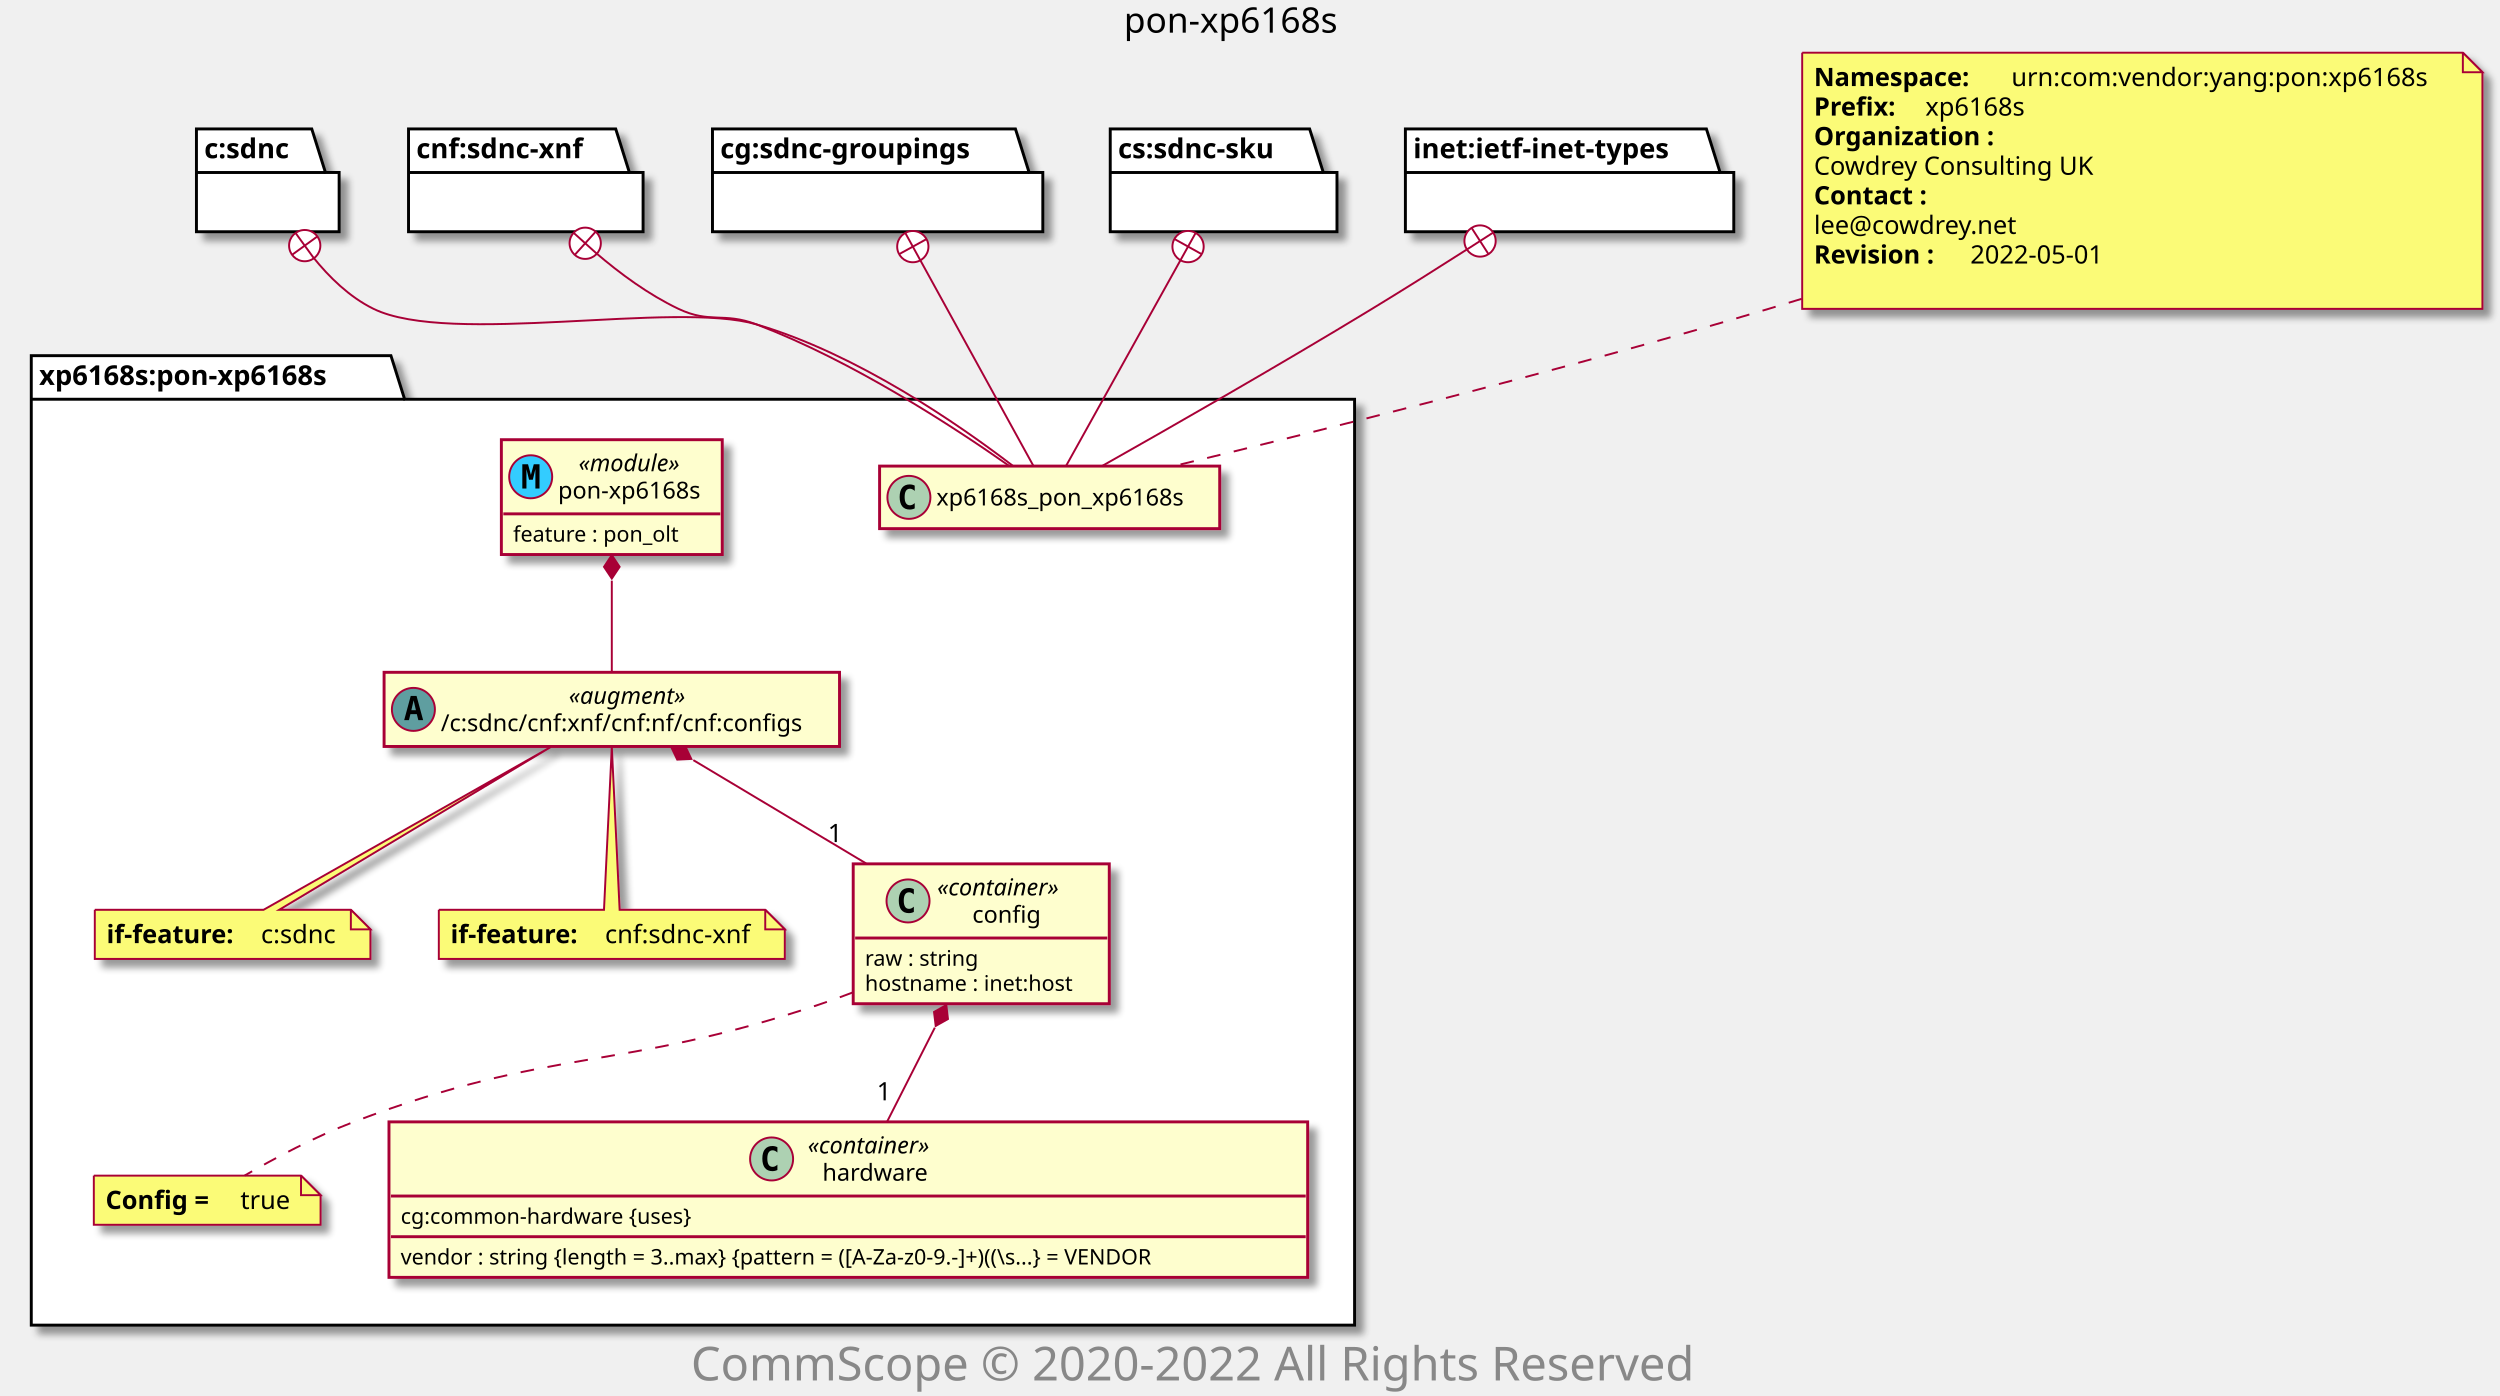
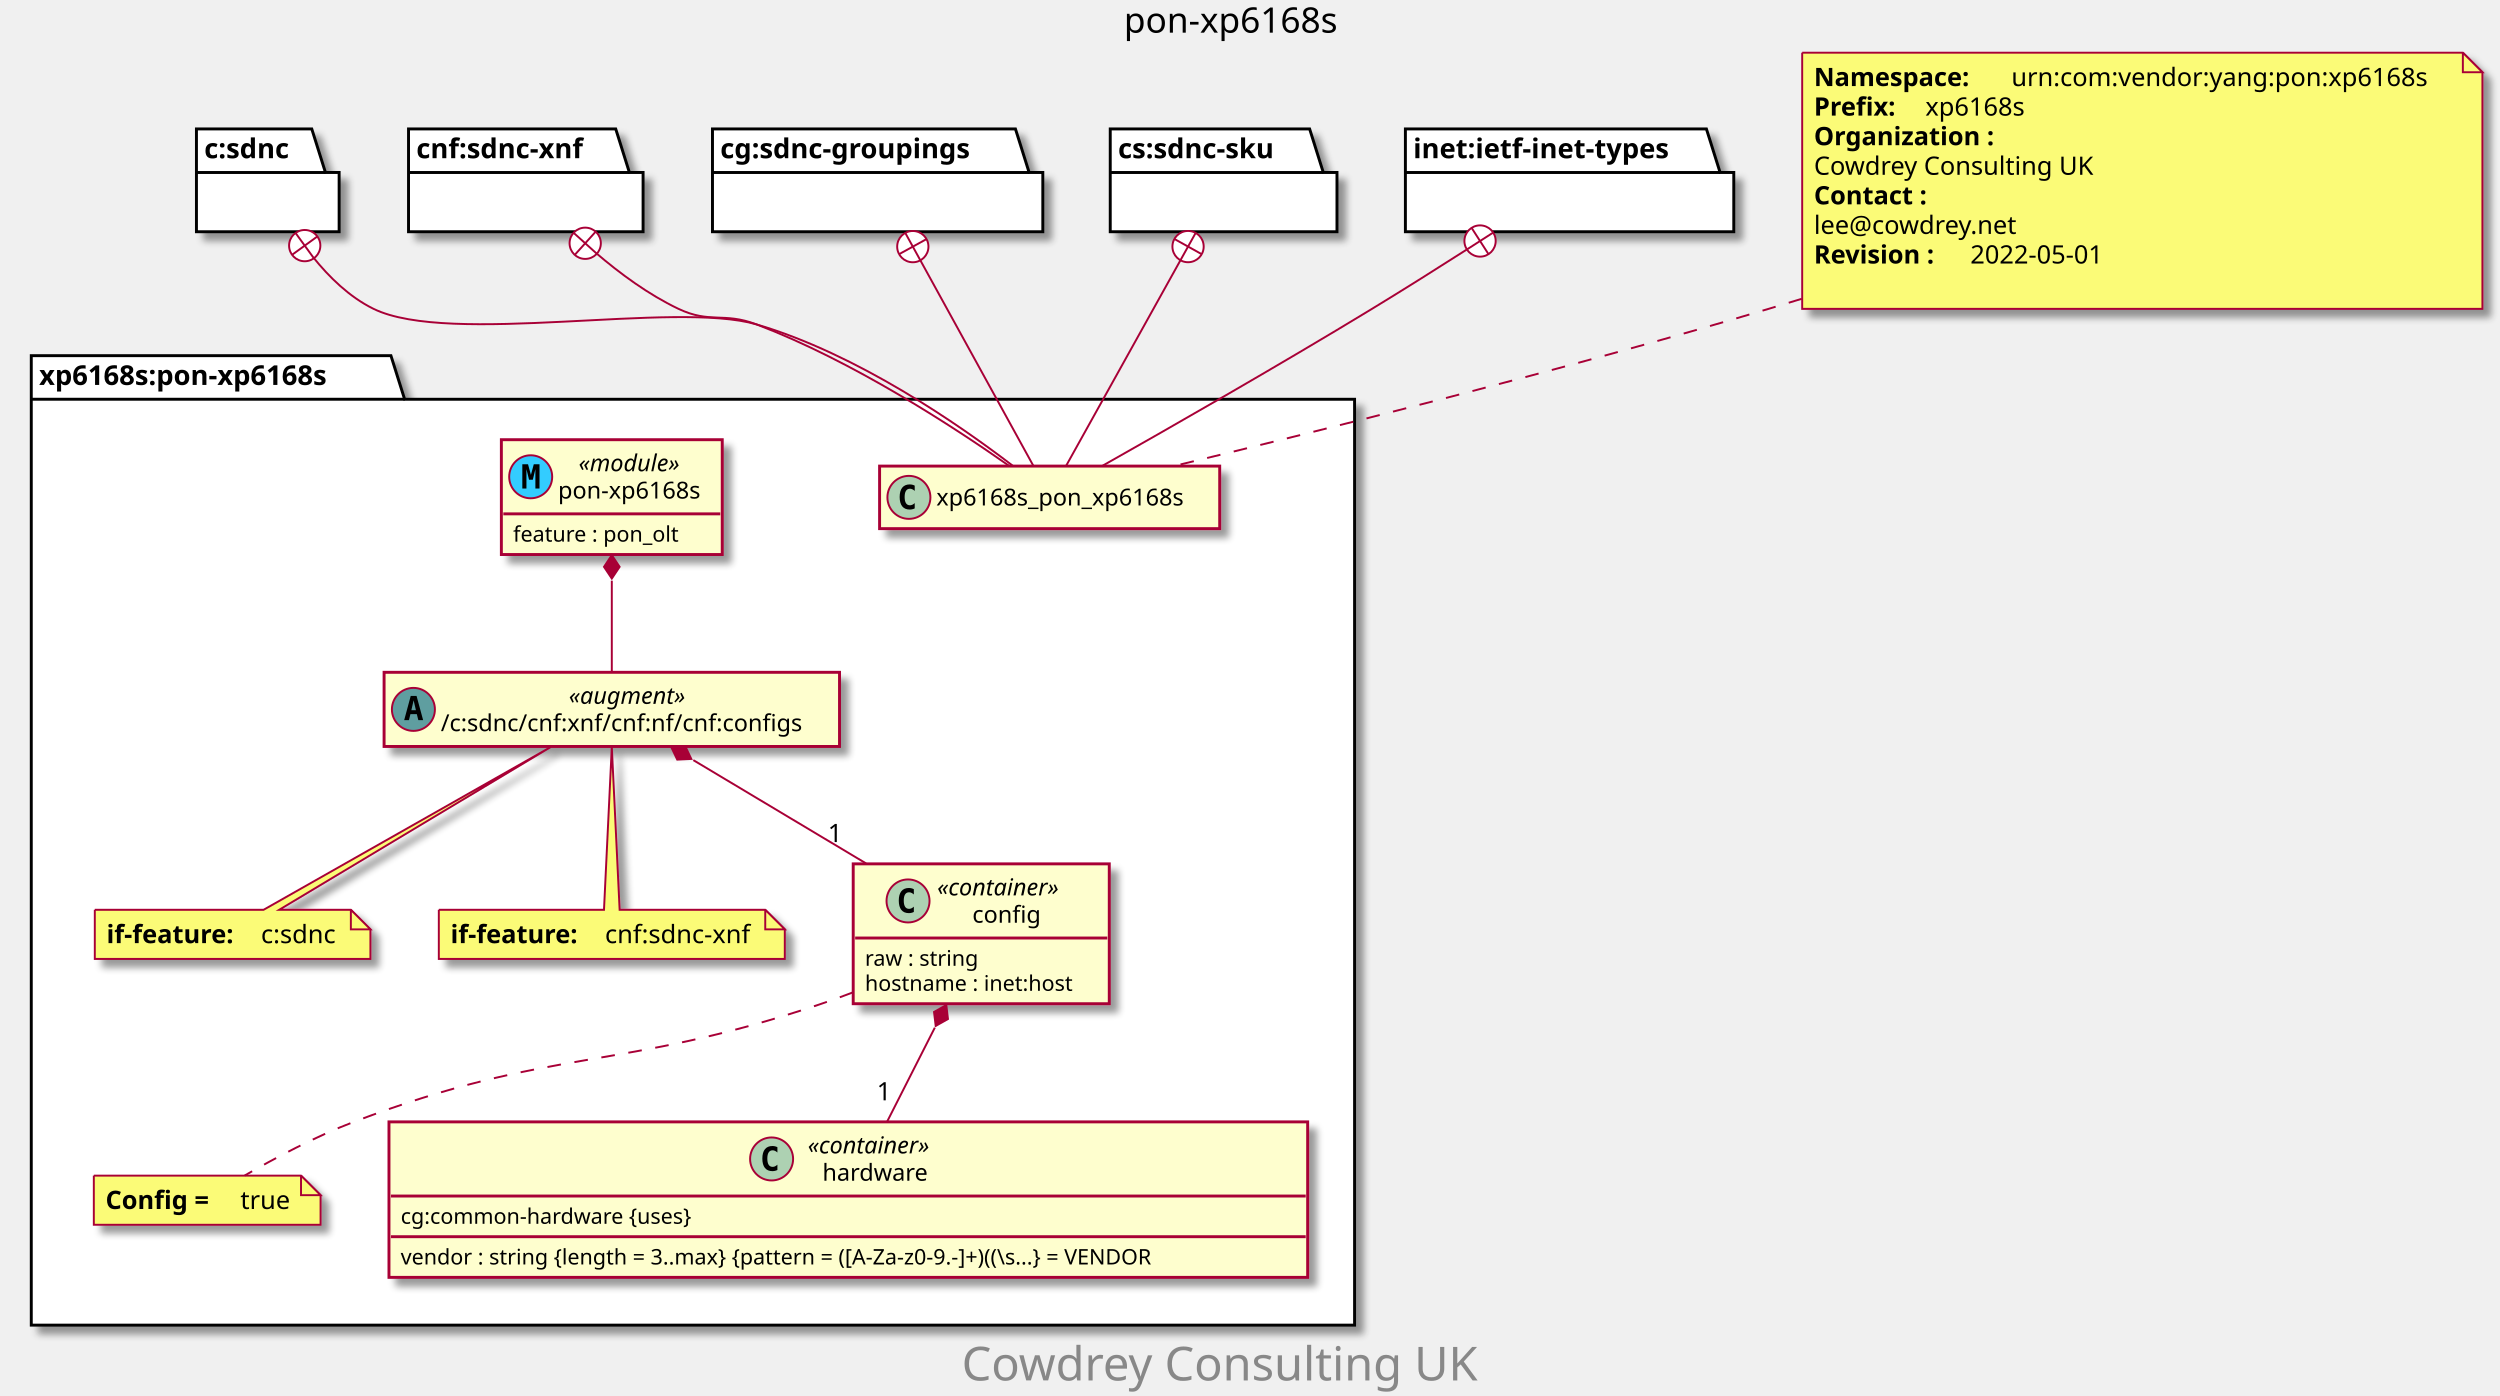
<svg xmlns="http://www.w3.org/2000/svg" contentScriptType="application/ecmascript" contentStyleType="text/css" height="714px" preserveAspectRatio="none" style="width:1279px;height:714px;background:#FFFFFF;" version="1.1" viewBox="0 0 1279 714" width="1279px" zoomAndPan="magnify">
  <defs>
-     <filter height="300%" id="f3xd42i7u616y" width="300%" x="-1" y="-1">
+     <filter height="300%" id="f1v3woz6uhwhqn" width="300%" x="-1" y="-1">
      <feGaussianBlur result="blurOut" stdDeviation="2.0" />
      <feColorMatrix in="blurOut" result="blurOut2" type="matrix" values="0 0 0 0 0 0 0 0 0 0 0 0 0 0 0 0 0 0 .4 0" />
      <feOffset dx="4.0" dy="4.0" in="blurOut2" result="blurOut3" />
      <feBlend in="SourceGraphic" in2="blurOut3" mode="normal" />
    </filter>
  </defs>
  <g>
    <text fill="#000000" font-family="sans-serif" font-size="18" lengthAdjust="spacing" textLength="114" x="575" y="16.708">pon-xp6168s</text>
-     <polygon fill="#FFFFFF" filter="url(#f3xd42i7u616y)" points="16,181.953,200,181.953,207,204.25,693,204.25,693,677.953,16,677.953,16,181.953" style="stroke:#000000;stroke-width:1.5;" />
+     <polygon fill="#FFFFFF" filter="url(#f1v3woz6uhwhqn)" points="16,181.953,200,181.953,207,204.25,693,204.25,693,677.953,16,677.953,16,181.953" style="stroke:#000000;stroke-width:1.5;" />
    <line style="stroke:#000000;stroke-width:1.5;" x1="16" x2="207" y1="204.25" y2="204.25" />
    <text fill="#000000" font-family="sans-serif" font-size="14" font-weight="bold" lengthAdjust="spacing" textLength="178" x="20" y="196.948">xp6168s:pon-xp6168s</text>
-     <polygon fill="#FFFFFF" filter="url(#f3xd42i7u616y)" points="100.5,65.953,159.5,65.953,166.5,88.25,173.5,88.25,173.5,118.547,100.5,118.547,100.5,65.953" style="stroke:#000000;stroke-width:1.5;" />
+     <polygon fill="#FFFFFF" filter="url(#f1v3woz6uhwhqn)" points="100.5,65.953,159.5,65.953,166.5,88.25,173.5,88.25,173.5,118.547,100.5,118.547,100.5,65.953" style="stroke:#000000;stroke-width:1.5;" />
    <line style="stroke:#000000;stroke-width:1.5;" x1="100.5" x2="166.5" y1="88.25" y2="88.25" />
    <text fill="#000000" font-family="sans-serif" font-size="14" font-weight="bold" lengthAdjust="spacing" textLength="53" x="104.5" y="80.948">c:sdnc</text>
-     <polygon fill="#FFFFFF" filter="url(#f3xd42i7u616y)" points="209,65.953,315,65.953,322,88.25,329,88.25,329,118.547,209,118.547,209,65.953" style="stroke:#000000;stroke-width:1.5;" />
+     <polygon fill="#FFFFFF" filter="url(#f1v3woz6uhwhqn)" points="209,65.953,315,65.953,322,88.25,329,88.25,329,118.547,209,118.547,209,65.953" style="stroke:#000000;stroke-width:1.5;" />
    <line style="stroke:#000000;stroke-width:1.5;" x1="209" x2="322" y1="88.25" y2="88.25" />
    <text fill="#000000" font-family="sans-serif" font-size="14" font-weight="bold" lengthAdjust="spacing" textLength="100" x="213" y="80.948">cnf:sdnc-xnf</text>
-     <polygon fill="#FFFFFF" filter="url(#f3xd42i7u616y)" points="364.5,65.953,519.5,65.953,526.5,88.25,533.5,88.25,533.5,118.547,364.5,118.547,364.5,65.953" style="stroke:#000000;stroke-width:1.5;" />
+     <polygon fill="#FFFFFF" filter="url(#f1v3woz6uhwhqn)" points="364.5,65.953,519.5,65.953,526.5,88.25,533.5,88.25,533.5,118.547,364.5,118.547,364.5,65.953" style="stroke:#000000;stroke-width:1.5;" />
    <line style="stroke:#000000;stroke-width:1.5;" x1="364.5" x2="526.5" y1="88.25" y2="88.25" />
    <text fill="#000000" font-family="sans-serif" font-size="14" font-weight="bold" lengthAdjust="spacing" textLength="149" x="368.5" y="80.948">cg:sdnc-groupings</text>
-     <polygon fill="#FFFFFF" filter="url(#f3xd42i7u616y)" points="568,65.953,670,65.953,677,88.25,684,88.25,684,118.547,568,118.547,568,65.953" style="stroke:#000000;stroke-width:1.5;" />
+     <polygon fill="#FFFFFF" filter="url(#f1v3woz6uhwhqn)" points="568,65.953,670,65.953,677,88.25,684,88.25,684,118.547,568,118.547,568,65.953" style="stroke:#000000;stroke-width:1.5;" />
    <line style="stroke:#000000;stroke-width:1.5;" x1="568" x2="677" y1="88.25" y2="88.25" />
    <text fill="#000000" font-family="sans-serif" font-size="14" font-weight="bold" lengthAdjust="spacing" textLength="96" x="572" y="80.948">cs:sdnc-sku</text>
-     <polygon fill="#FFFFFF" filter="url(#f3xd42i7u616y)" points="719,65.953,873,65.953,880,88.25,887,88.25,887,118.547,719,118.547,719,65.953" style="stroke:#000000;stroke-width:1.5;" />
+     <polygon fill="#FFFFFF" filter="url(#f1v3woz6uhwhqn)" points="719,65.953,873,65.953,880,88.25,887,88.25,887,118.547,719,118.547,719,65.953" style="stroke:#000000;stroke-width:1.5;" />
    <line style="stroke:#000000;stroke-width:1.5;" x1="719" x2="880" y1="88.25" y2="88.25" />
    <text fill="#000000" font-family="sans-serif" font-size="14" font-weight="bold" lengthAdjust="spacing" textLength="148" x="723" y="80.948">inet:ietf-inet-types</text>
-     <rect fill="#FEFECE" filter="url(#f3xd42i7u616y)" height="32" id="xp6168s_pon_xp6168s" style="stroke:#A80036;stroke-width:1.5;" width="174" x="450" y="238.453" />
+     <rect fill="#FEFECE" filter="url(#f1v3woz6uhwhqn)" height="32" id="xp6168s_pon_xp6168s" style="stroke:#A80036;stroke-width:1.5;" width="174" x="450" y="238.453" />
    <ellipse cx="465" cy="254.453" fill="#ADD1B2" rx="11" ry="11" style="stroke:#A80036;stroke-width:1.0;" />
    <path d="M467.969,260.094 Q467.391,260.391 466.75,260.531 Q466.109,260.688 465.406,260.688 Q462.906,260.688 461.578,259.047 Q460.266,257.391 460.266,254.266 Q460.266,251.141 461.578,249.484 Q462.906,247.828 465.406,247.828 Q466.109,247.828 466.75,247.984 Q467.406,248.141 467.969,248.438 L467.969,251.156 Q467.344,250.578 466.75,250.312 Q466.156,250.031 465.531,250.031 Q464.188,250.031 463.5,251.109 Q462.812,252.172 462.812,254.266 Q462.812,256.359 463.5,257.438 Q464.188,258.5 465.531,258.5 Q466.156,258.5 466.75,258.234 Q467.344,257.953 467.969,257.375 L467.969,260.094 Z " fill="#000000" />
    <text fill="#000000" font-family="sans-serif" font-size="12" lengthAdjust="spacing" textLength="142" x="479" y="258.607">xp6168s_pon_xp6168s</text>
-     <rect codeLine="32" fill="#FEFECE" filter="url(#f3xd42i7u616y)" height="58.742" id="pon_xp6168s" style="stroke:#A80036;stroke-width:1.5;" width="113" x="256.5" y="224.953" />
+     <rect codeLine="32" fill="#FEFECE" filter="url(#f1v3woz6uhwhqn)" height="58.742" id="pon_xp6168s" style="stroke:#A80036;stroke-width:1.5;" width="113" x="256.5" y="224.953" />
    <ellipse cx="271.5" cy="243.922" fill="#33CCFF" rx="11" ry="11" style="stroke:#A80036;stroke-width:1.0;" />
    <path d="M267.219,237.531 L270.141,237.531 L271.609,242.969 L273.078,237.531 L276.016,237.531 L276.016,249.922 L273.906,249.922 L273.906,240 L272.594,245.422 L270.656,245.422 L269.328,240 L269.328,249.922 L267.219,249.922 L267.219,237.531 Z " fill="#000000" />
    <text fill="#000000" font-family="sans-serif" font-size="12" font-style="italic" lengthAdjust="spacing" textLength="60" x="296" y="241.092">«module»</text>
    <text fill="#000000" font-family="sans-serif" font-size="12" lengthAdjust="spacing" textLength="81" x="285.5" y="255.06">pon-xp6168s</text>
    <line style="stroke:#A80036;stroke-width:1.5;" x1="257.5" x2="368.5" y1="262.891" y2="262.891" />
    <text fill="#000000" font-family="sans-serif" font-size="11" lengthAdjust="spacing" textLength="94" x="262.5" y="277.101">feature : pon_olt</text>
-     <rect codeLine="34" fill="#FEFECE" filter="url(#f3xd42i7u616y)" height="37.938" id="c_sdnc_cnf_xnf_cnf_nf_cnf_configs" style="stroke:#A80036;stroke-width:1.5;" width="233" x="196.5" y="343.953" />
+     <rect codeLine="34" fill="#FEFECE" filter="url(#f1v3woz6uhwhqn)" height="37.938" id="c_sdnc_cnf_xnf_cnf_nf_cnf_configs" style="stroke:#A80036;stroke-width:1.5;" width="233" x="196.5" y="343.953" />
    <ellipse cx="211.5" cy="362.922" fill="#5F9EA0" rx="11" ry="11" style="stroke:#A80036;stroke-width:1.0;" />
    <path d="M211.609,358.266 L210.453,363.344 L212.781,363.344 L211.609,358.266 Z M210.125,356.031 L213.109,356.031 L216.469,368.422 L214.016,368.422 L213.25,365.359 L209.969,365.359 L209.219,368.422 L206.781,368.422 L210.125,356.031 Z " fill="#000000" />
    <text fill="#000000" font-family="sans-serif" font-size="12" font-style="italic" lengthAdjust="spacing" textLength="70" x="291" y="360.092">«augment»</text>
    <text fill="#000000" font-family="sans-serif" font-size="12" lengthAdjust="spacing" textLength="201" x="225.5" y="374.06">/c:sdnc/cnf:xnf/cnf:nf/cnf:configs</text>
-     <path d="M48.5,465.453 L48.5,490.586 A0,0 0 0 0 48.5,490.586 L189.5,490.586 A0,0 0 0 0 189.5,490.586 L189.5,475.453 L179.5,465.453 L142.84,465.453 L281.83,382.113 L134.84,465.453 L48.5,465.453 A0,0 0 0 0 48.5,465.453 " fill="#FBFB77" filter="url(#f3xd42i7u616y)" style="stroke:#A80036;stroke-width:1.0;" />
+     <path d="M48.5,465.453 L48.5,490.586 A0,0 0 0 0 48.5,490.586 L189.5,490.586 A0,0 0 0 0 189.5,490.586 L189.5,475.453 L179.5,465.453 L142.84,465.453 L281.83,382.113 L134.84,465.453 L48.5,465.453 A0,0 0 0 0 48.5,465.453 " fill="#FBFB77" filter="url(#f1v3woz6uhwhqn)" style="stroke:#A80036;stroke-width:1.0;" />
    <path d="M179.5,465.453 L179.5,475.453 L189.5,475.453 L179.5,465.453 " fill="#FBFB77" style="stroke:#A80036;stroke-width:1.0;" />
    <text fill="#000000" font-family="sans-serif" font-size="13" font-weight="bold" lengthAdjust="spacing" textLength="74" x="54.5" y="482.52">if-feature:</text>
    <text fill="#000000" font-family="sans-serif" font-size="13" lengthAdjust="spacing" textLength="41" x="133.5" y="482.52">c:sdnc</text>
-     <path d="M224.5,465.453 L224.5,490.586 A0,0 0 0 0 224.5,490.586 L401.5,490.586 A0,0 0 0 0 401.5,490.586 L401.5,475.453 L391.5,465.453 L317,465.453 L313,382.113 L309,465.453 L224.5,465.453 A0,0 0 0 0 224.5,465.453 " fill="#FBFB77" filter="url(#f3xd42i7u616y)" style="stroke:#A80036;stroke-width:1.0;" />
+     <path d="M224.5,465.453 L224.5,490.586 A0,0 0 0 0 224.5,490.586 L401.5,490.586 A0,0 0 0 0 401.5,490.586 L401.5,475.453 L391.5,465.453 L317,465.453 L313,382.113 L309,465.453 L224.5,465.453 A0,0 0 0 0 224.5,465.453 " fill="#FBFB77" filter="url(#f1v3woz6uhwhqn)" style="stroke:#A80036;stroke-width:1.0;" />
    <path d="M391.5,465.453 L391.5,475.453 L401.5,475.453 L391.5,465.453 " fill="#FBFB77" style="stroke:#A80036;stroke-width:1.0;" />
    <text fill="#000000" font-family="sans-serif" font-size="13" font-weight="bold" lengthAdjust="spacing" textLength="74" x="230.5" y="482.52">if-feature:</text>
    <text fill="#000000" font-family="sans-serif" font-size="13" lengthAdjust="spacing" textLength="77" x="309.5" y="482.52">cnf:sdnc-xnf</text>
-     <rect codeLine="42" fill="#FEFECE" filter="url(#f3xd42i7u616y)" height="71.547" id="sdnc_I_sdnc_I_xnf_I_nf_I_configs_I_config" style="stroke:#A80036;stroke-width:1.5;" width="131" x="436.5" y="441.953" />
+     <rect codeLine="42" fill="#FEFECE" filter="url(#f1v3woz6uhwhqn)" height="71.547" id="sdnc_I_sdnc_I_xnf_I_nf_I_configs_I_config" style="stroke:#A80036;stroke-width:1.5;" width="131" x="436.5" y="441.953" />
    <ellipse cx="464.55" cy="460.922" fill="#ADD1B2" rx="11" ry="11" style="stroke:#A80036;stroke-width:1.0;" />
    <path d="M467.519,466.562 Q466.941,466.859 466.3,467 Q465.659,467.156 464.956,467.156 Q462.456,467.156 461.128,465.516 Q459.816,463.859 459.816,460.734 Q459.816,457.609 461.128,455.953 Q462.456,454.297 464.956,454.297 Q465.659,454.297 466.3,454.453 Q466.956,454.609 467.519,454.906 L467.519,457.625 Q466.894,457.047 466.3,456.781 Q465.706,456.5 465.081,456.5 Q463.738,456.5 463.05,457.578 Q462.363,458.641 462.363,460.734 Q462.363,462.828 463.05,463.906 Q463.738,464.969 465.081,464.969 Q465.706,464.969 466.3,464.703 Q466.894,464.422 467.519,463.844 L467.519,466.562 Z " fill="#000000" />
    <text fill="#000000" font-family="sans-serif" font-size="12" font-style="italic" lengthAdjust="spacing" textLength="74" x="479.45" y="458.092">«container»</text>
    <text fill="#000000" font-family="sans-serif" font-size="12" lengthAdjust="spacing" textLength="38" x="497.45" y="472.06">config</text>
    <line style="stroke:#A80036;stroke-width:1.5;" x1="437.5" x2="566.5" y1="479.891" y2="479.891" />
    <text fill="#000000" font-family="sans-serif" font-size="11" lengthAdjust="spacing" textLength="66" x="442.5" y="494.101">raw : string</text>
    <text fill="#000000" font-family="sans-serif" font-size="11" lengthAdjust="spacing" textLength="119" x="442.5" y="506.906">hostname : inet:host</text>
-     <path d="M48,601.453 L48,626.586 L164,626.586 L164,611.453 L154,601.453 L48,601.453 " fill="#FBFB77" filter="url(#f3xd42i7u616y)" style="stroke:#A80036;stroke-width:1.0;" />
+     <path d="M48,601.453 L48,626.586 L164,626.586 L164,611.453 L154,601.453 L48,601.453 " fill="#FBFB77" filter="url(#f1v3woz6uhwhqn)" style="stroke:#A80036;stroke-width:1.0;" />
    <path d="M154,601.453 L154,611.453 L164,611.453 L154,601.453 " fill="#FBFB77" style="stroke:#A80036;stroke-width:1.0;" />
    <text fill="#000000" font-family="sans-serif" font-size="13" font-weight="bold" lengthAdjust="spacing" textLength="64" x="54" y="618.52">Config =</text>
    <text fill="#000000" font-family="sans-serif" font-size="13" lengthAdjust="spacing" textLength="26" x="123" y="618.52">true</text>
-     <rect codeLine="49" fill="#FEFECE" filter="url(#f3xd42i7u616y)" height="79.547" id="sdnc_I_sdnc_I_xnf_I_nf_I_configs_I_config_I_hardware" style="stroke:#A80036;stroke-width:1.5;" width="470" x="199" y="573.953" />
+     <rect codeLine="49" fill="#FEFECE" filter="url(#f1v3woz6uhwhqn)" height="79.547" id="sdnc_I_sdnc_I_xnf_I_nf_I_configs_I_config_I_hardware" style="stroke:#A80036;stroke-width:1.5;" width="470" x="199" y="573.953" />
    <ellipse cx="394.75" cy="592.922" fill="#ADD1B2" rx="11" ry="11" style="stroke:#A80036;stroke-width:1.0;" />
    <path d="M397.719,598.562 Q397.141,598.859 396.5,599 Q395.859,599.156 395.156,599.156 Q392.656,599.156 391.328,597.516 Q390.016,595.859 390.016,592.734 Q390.016,589.609 391.328,587.953 Q392.656,586.297 395.156,586.297 Q395.859,586.297 396.5,586.453 Q397.156,586.609 397.719,586.906 L397.719,589.625 Q397.094,589.047 396.5,588.781 Q395.906,588.5 395.281,588.5 Q393.938,588.5 393.25,589.578 Q392.562,590.641 392.562,592.734 Q392.562,594.828 393.25,595.906 Q393.938,596.969 395.281,596.969 Q395.906,596.969 396.5,596.703 Q397.094,596.422 397.719,595.844 L397.719,598.562 Z " fill="#000000" />
    <text fill="#000000" font-family="sans-serif" font-size="12" font-style="italic" lengthAdjust="spacing" textLength="74" x="413.25" y="590.092">«container»</text>
    <text fill="#000000" font-family="sans-serif" font-size="12" lengthAdjust="spacing" textLength="59" x="420.75" y="604.061">hardware</text>
    <line style="stroke:#A80036;stroke-width:1.5;" x1="200" x2="668" y1="611.891" y2="611.891" />
    <text fill="#000000" font-family="sans-serif" font-size="11" lengthAdjust="spacing" textLength="170" x="205" y="626.101">cg:common-hardware {uses}</text>
    <line style="stroke:#A80036;stroke-width:1.5;" x1="200" x2="668" y1="632.695" y2="632.695" />
    <text fill="#000000" font-family="sans-serif" font-size="11" lengthAdjust="spacing" textLength="458" x="205" y="646.906">vendor : string {length = 3..max} {pattern = ([A-Za-z0-9.-]+)((\s...}   = VENDOR</text>
-     <path d="M922,26.953 L922,158.016 L1270,158.016 L1270,36.953 L1260,26.953 L922,26.953 " fill="#FBFB77" filter="url(#f3xd42i7u616y)" style="stroke:#A80036;stroke-width:1.0;" />
+     <path d="M922,26.953 L922,158.016 L1270,158.016 L1270,36.953 L1260,26.953 L922,26.953 " fill="#FBFB77" filter="url(#f1v3woz6uhwhqn)" style="stroke:#A80036;stroke-width:1.0;" />
    <path d="M1260,26.953 L1260,36.953 L1270,36.953 L1260,26.953 " fill="#FBFB77" style="stroke:#A80036;stroke-width:1.0;" />
    <text fill="#000000" font-family="sans-serif" font-size="13" font-weight="bold" lengthAdjust="spacing" textLength="92" x="928" y="44.02">Namespace:</text>
    <text fill="#000000" font-family="sans-serif" font-size="13" lengthAdjust="spacing" textLength="222" x="1029" y="44.02">urn:com:vendor:yang:pon:xp6168s</text>
    <text fill="#000000" font-family="sans-serif" font-size="13" font-weight="bold" lengthAdjust="spacing" textLength="48" x="928" y="59.153">Prefix:</text>
    <text fill="#000000" font-family="sans-serif" font-size="13" lengthAdjust="spacing" textLength="54" x="985" y="59.153">xp6168s</text>
    <text fill="#000000" font-family="sans-serif" font-size="13" font-weight="bold" lengthAdjust="spacing" textLength="104" x="928" y="74.286">Organization :</text>
    <text fill="#000000" font-family="sans-serif" font-size="13" lengthAdjust="spacing" textLength="147" x="928" y="89.418">Cowdrey Consulting UK</text>
    <text fill="#000000" font-family="sans-serif" font-size="13" font-weight="bold" lengthAdjust="spacing" textLength="67" x="928" y="104.551">Contact :</text>
    <text fill="#000000" font-family="sans-serif" font-size="13" lengthAdjust="spacing" textLength="109" x="928" y="119.684">lee@cowdrey.net</text>
    <text fill="#000000" font-family="sans-serif" font-size="13" font-weight="bold" lengthAdjust="spacing" textLength="71" x="928" y="134.817">Revision :</text>
    <text fill="#000000" font-family="sans-serif" font-size="13" lengthAdjust="spacing" textLength="74" x="1008" y="134.817">2022-05-01</text>
    <text fill="#000000" font-family="sans-serif" font-size="13" lengthAdjust="spacing" textLength="0" x="932" y="149.95" />
    <path d="M921.81,152.853 C916.15,154.593 910.53,156.303 905,157.953 C799.05,189.543 674.2,220.683 600.55,238.433 " fill="none" id="GMN8-xp6168s_pon_xp6168s" style="stroke:#A80036;stroke-width:1.0;stroke-dasharray:7.0,7.0;" />
    <path codeLine="27" d="M160.05,131.403 C168.42,141.863 178.85,151.973 191,157.953 C230.11,177.203 345.16,153.723 387,165.953 C438.51,181.013 490.91,217.433 518.06,238.223 " fill="none" id="c_sdnc-backto-xp6168s_pon_xp6168s" style="stroke:#A80036;stroke-width:1.0;" />
    <ellipse cx="155.894" cy="125.661" fill="#FFFFFF" rx="8" ry="8" style="stroke:#A80036;stroke-width:1.0;" />
    <line style="stroke:#A80036;stroke-width:1.0;" x1="160.589" x2="151.2" y1="132.139" y2="119.183" />
    <line style="stroke:#A80036;stroke-width:1.0;" x1="149.417" x2="162.372" y1="130.355" y2="120.966" />
    <path codeLine="28" d="M304.67,129.223 C317.15,139.943 331.85,150.743 347,157.953 C363.37,165.743 370.05,159.523 387,165.953 C436.33,184.673 488.31,218.693 516.27,238.343 " fill="none" id="cnf_sdnc_xnf-backto-xp6168s_pon_xp6168s" style="stroke:#A80036;stroke-width:1.0;" />
    <ellipse cx="299.393" cy="124.459" fill="#FFFFFF" rx="8" ry="8" style="stroke:#A80036;stroke-width:1.0;" />
    <line style="stroke:#A80036;stroke-width:1.0;" x1="305.335" x2="293.45" y1="129.815" y2="119.103" />
    <line style="stroke:#A80036;stroke-width:1.0;" x1="294.037" x2="304.748" y1="130.402" y2="118.516" />
    <path codeLine="29" d="M470.42,132.393 C489.2,166.533 515.5,214.363 528.72,238.403 " fill="none" id="cg_sdnc_groupings-backto-xp6168s_pon_xp6168s" style="stroke:#A80036;stroke-width:1.0;" />
    <ellipse cx="466.995" cy="126.173" fill="#FFFFFF" rx="8" ry="8" style="stroke:#A80036;stroke-width:1.0;" />
    <line style="stroke:#A80036;stroke-width:1.0;" x1="470.851" x2="463.14" y1="133.183" y2="119.163" />
    <line style="stroke:#A80036;stroke-width:1.0;" x1="459.986" x2="474.005" y1="130.028" y2="122.317" />
    <path codeLine="30" d="M604.34,132.393 C585.35,166.533 558.74,214.363 545.37,238.403 " fill="none" id="cs_sdnc_sku-backto-xp6168s_pon_xp6168s" style="stroke:#A80036;stroke-width:1.0;" />
    <ellipse cx="607.809" cy="126.153" fill="#FFFFFF" rx="8" ry="8" style="stroke:#A80036;stroke-width:1.0;" />
    <line style="stroke:#A80036;stroke-width:1.0;" x1="603.918" x2="611.7" y1="133.143" y2="119.163" />
    <line style="stroke:#A80036;stroke-width:1.0;" x1="600.819" x2="614.799" y1="122.262" y2="130.044" />
    <path codeLine="31" d="M751.18,127.163 C735.47,137.213 718.11,148.153 702,157.953 C653.79,187.283 596.61,219.903 563.79,238.423 " fill="none" id="inet_ietf_inet_types-backto-xp6168s_pon_xp6168s" style="stroke:#A80036;stroke-width:1.0;" />
    <ellipse cx="757.192" cy="123.301" fill="#FFFFFF" rx="8" ry="8" style="stroke:#A80036;stroke-width:1.0;" />
    <line style="stroke:#A80036;stroke-width:1.0;" x1="750.464" x2="763.92" y1="127.629" y2="118.973" />
    <line style="stroke:#A80036;stroke-width:1.0;" x1="752.864" x2="761.52" y1="116.573" y2="130.029" />
    <path codeLine="35" d="M313,297.083 C313,313.243 313,330.913 313,343.723 " fill="none" id="pon_xp6168s-backto-c_sdnc_cnf_xnf_cnf_nf_cnf_configs" style="stroke:#A80036;stroke-width:1.0;" />
    <polygon fill="#A80036" points="313,283.993,309,289.993,313,295.993,317,289.993,313,283.993" style="stroke:#A80036;stroke-width:1.0;" />
    <path codeLine="43" d="M354.7,388.883 C380.65,404.403 414.44,424.603 443.1,441.743 " fill="none" id="c_sdnc_cnf_xnf_cnf_nf_cnf_configs-backto-sdnc_I_sdnc_I_xnf_I_nf_I_configs_I_config" style="stroke:#A80036;stroke-width:1.0;" />
    <polygon fill="#A80036" points="343.37,382.113,346.467,388.625,353.669,388.272,350.572,381.759,343.37,382.113" style="stroke:#A80036;stroke-width:1.0;" />
    <text fill="#000000" font-family="sans-serif" font-size="13" lengthAdjust="spacing" textLength="8" x="423.503" y="430.805">1</text>
    <path d="M436.2,507.763 C430.43,509.973 424.64,512.063 419,513.953 C315.55,548.583 282.97,535.193 181,573.953 C161.25,581.463 139.98,592.863 125.16,601.403 " fill="none" id="sdnc_I_sdnc_I_xnf_I_nf_I_configs_I_config-GMN28" style="stroke:#A80036;stroke-width:1.0;stroke-dasharray:7.0,7.0;" />
    <path codeLine="50" d="M478.25,525.753 C470.3,541.423 461.53,558.713 453.9,573.733 " fill="none" id="sdnc_I_sdnc_I_xnf_I_nf_I_configs_I_config-backto-sdnc_I_sdnc_I_xnf_I_nf_I_configs_I_config_I_hardware" style="stroke:#A80036;stroke-width:1.0;" />
    <polygon fill="#A80036" points="484.13,514.163,477.848,517.704,478.7,524.864,484.982,521.324,484.13,514.163" style="stroke:#A80036;stroke-width:1.0;" />
    <text fill="#000000" font-family="sans-serif" font-size="13" lengthAdjust="spacing" textLength="8" x="448.533" y="562.945">1</text>
-     <text fill="#888888" font-family="sans-serif" font-size="24" lengthAdjust="spacing" textLength="557" x="353.5" y="706.231">CommScope © 2020-2022 All Rights Reserved</text>
+     <text fill="#888888" font-family="sans-serif" font-size="24" lengthAdjust="spacing" textLength="280" x="492" y="706.231">Cowdrey Consulting UK</text>
  </g>
</svg>
